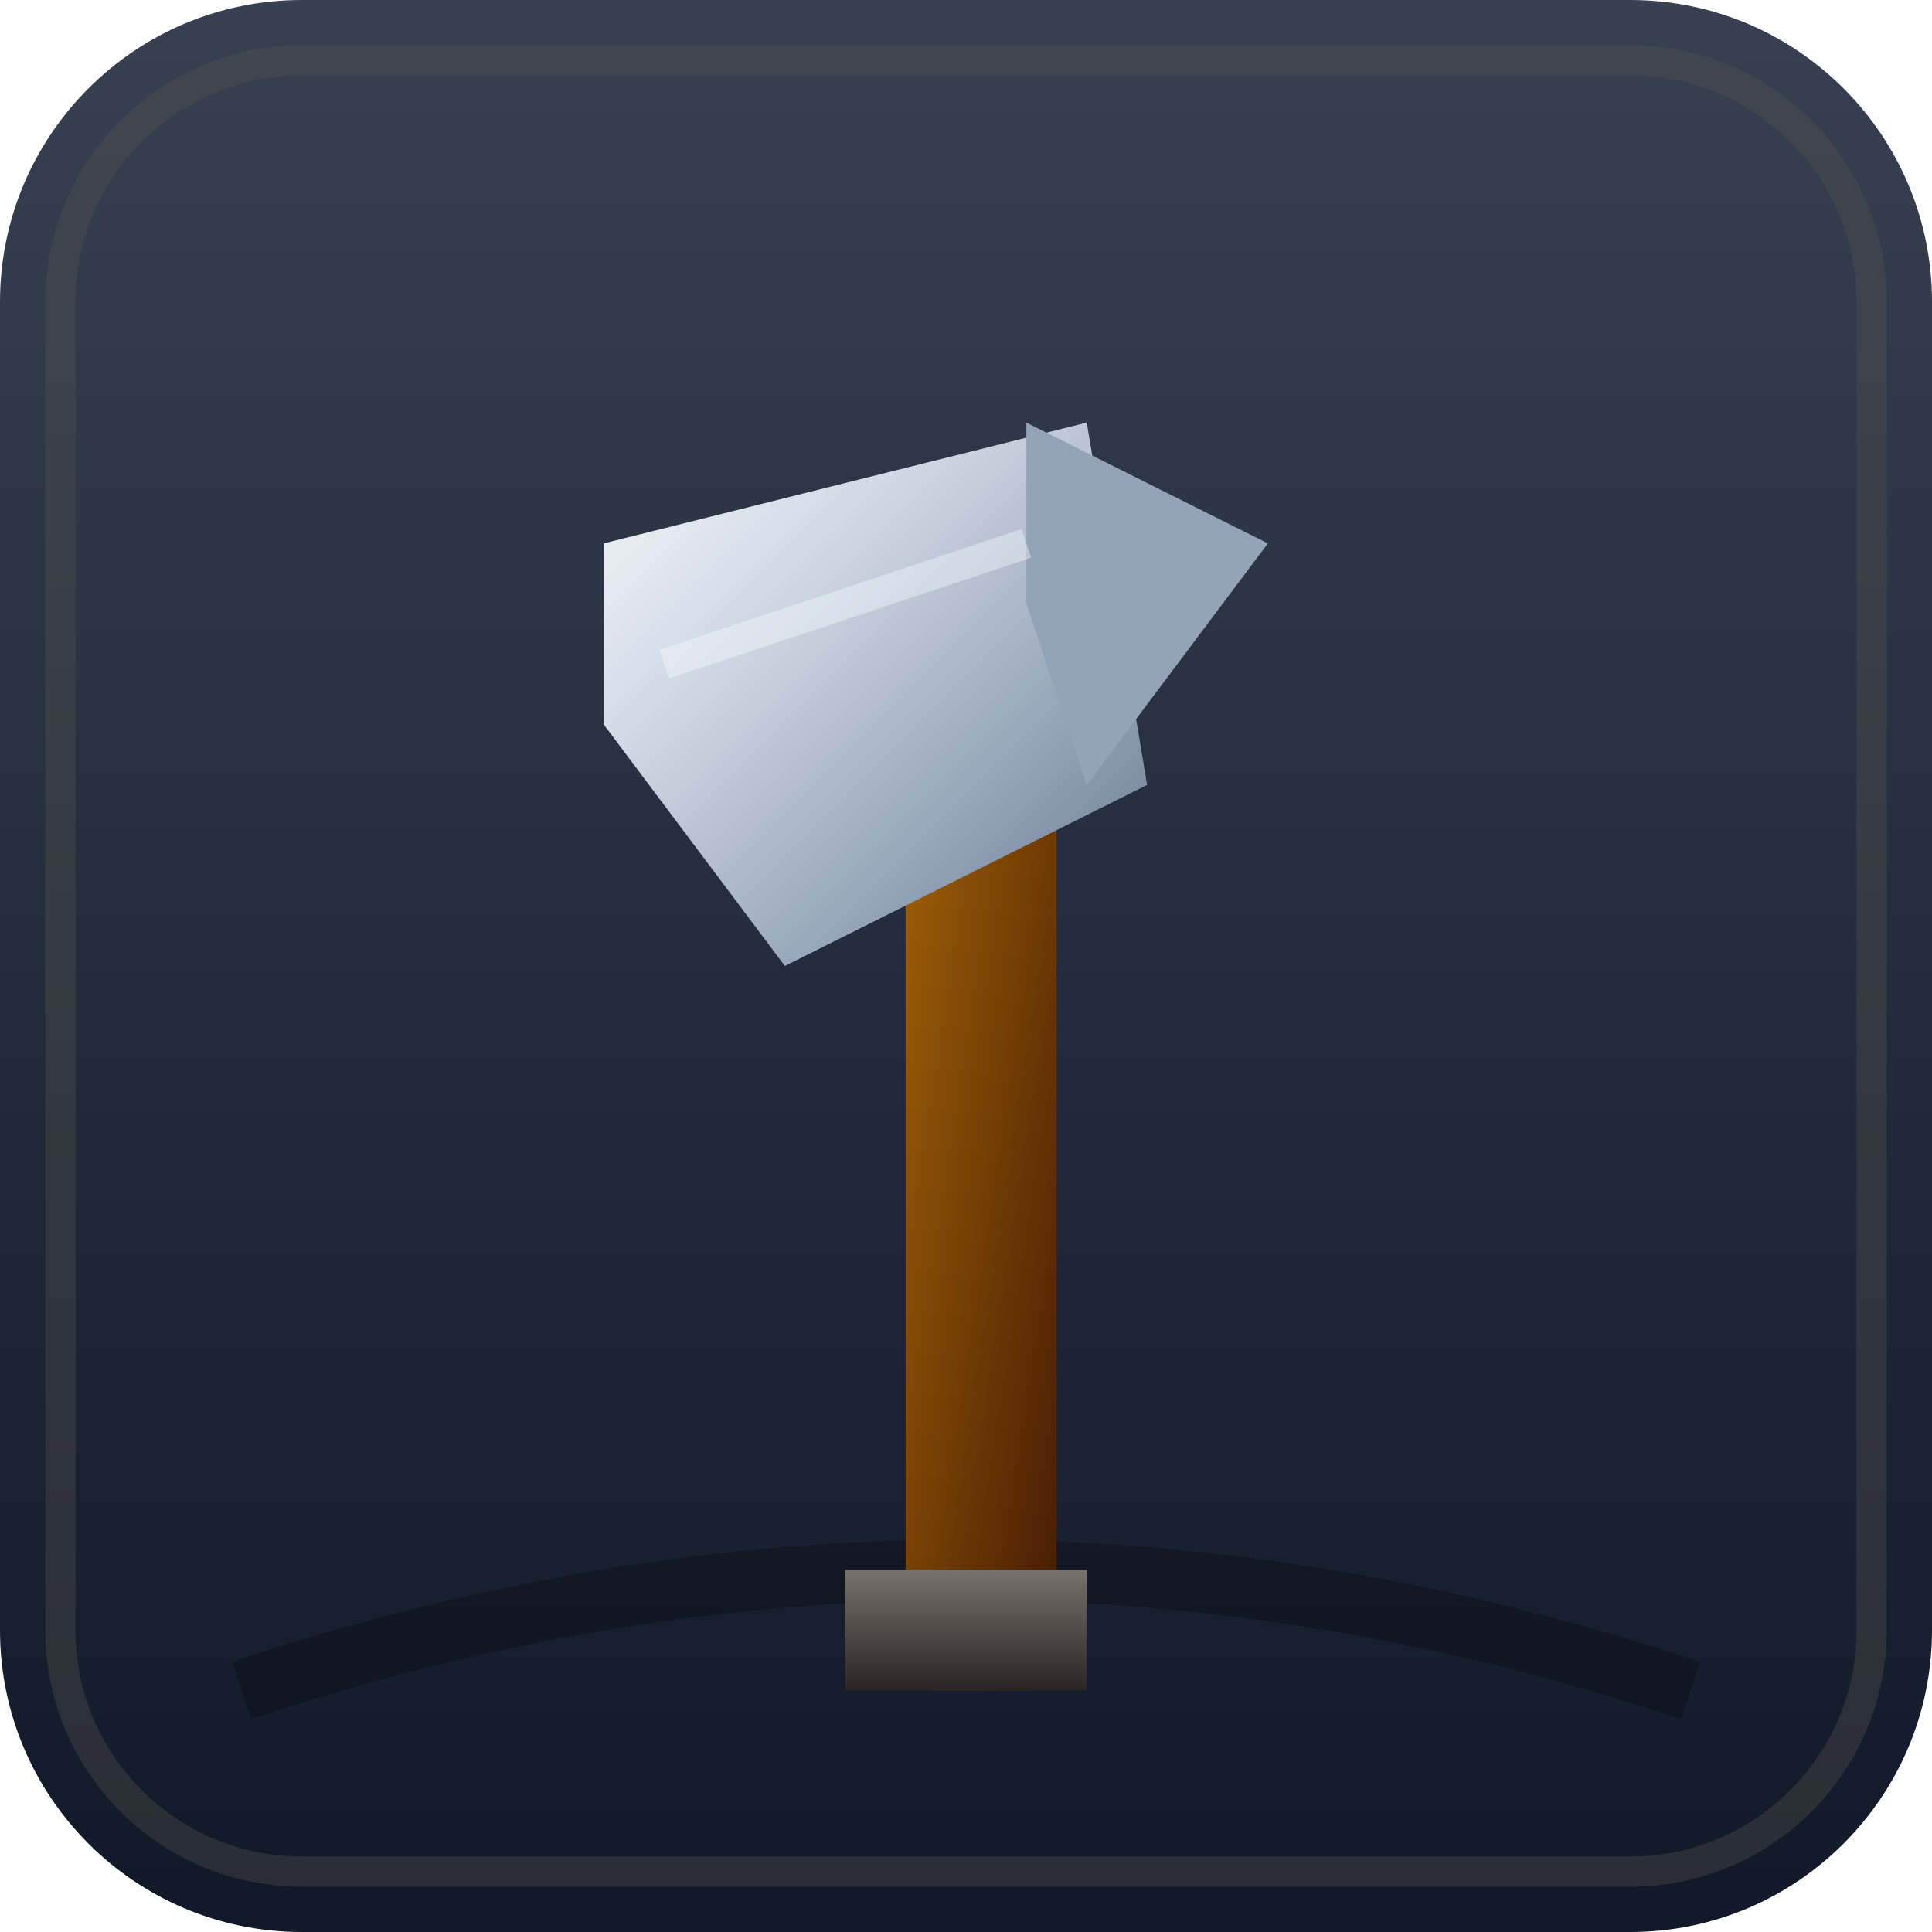
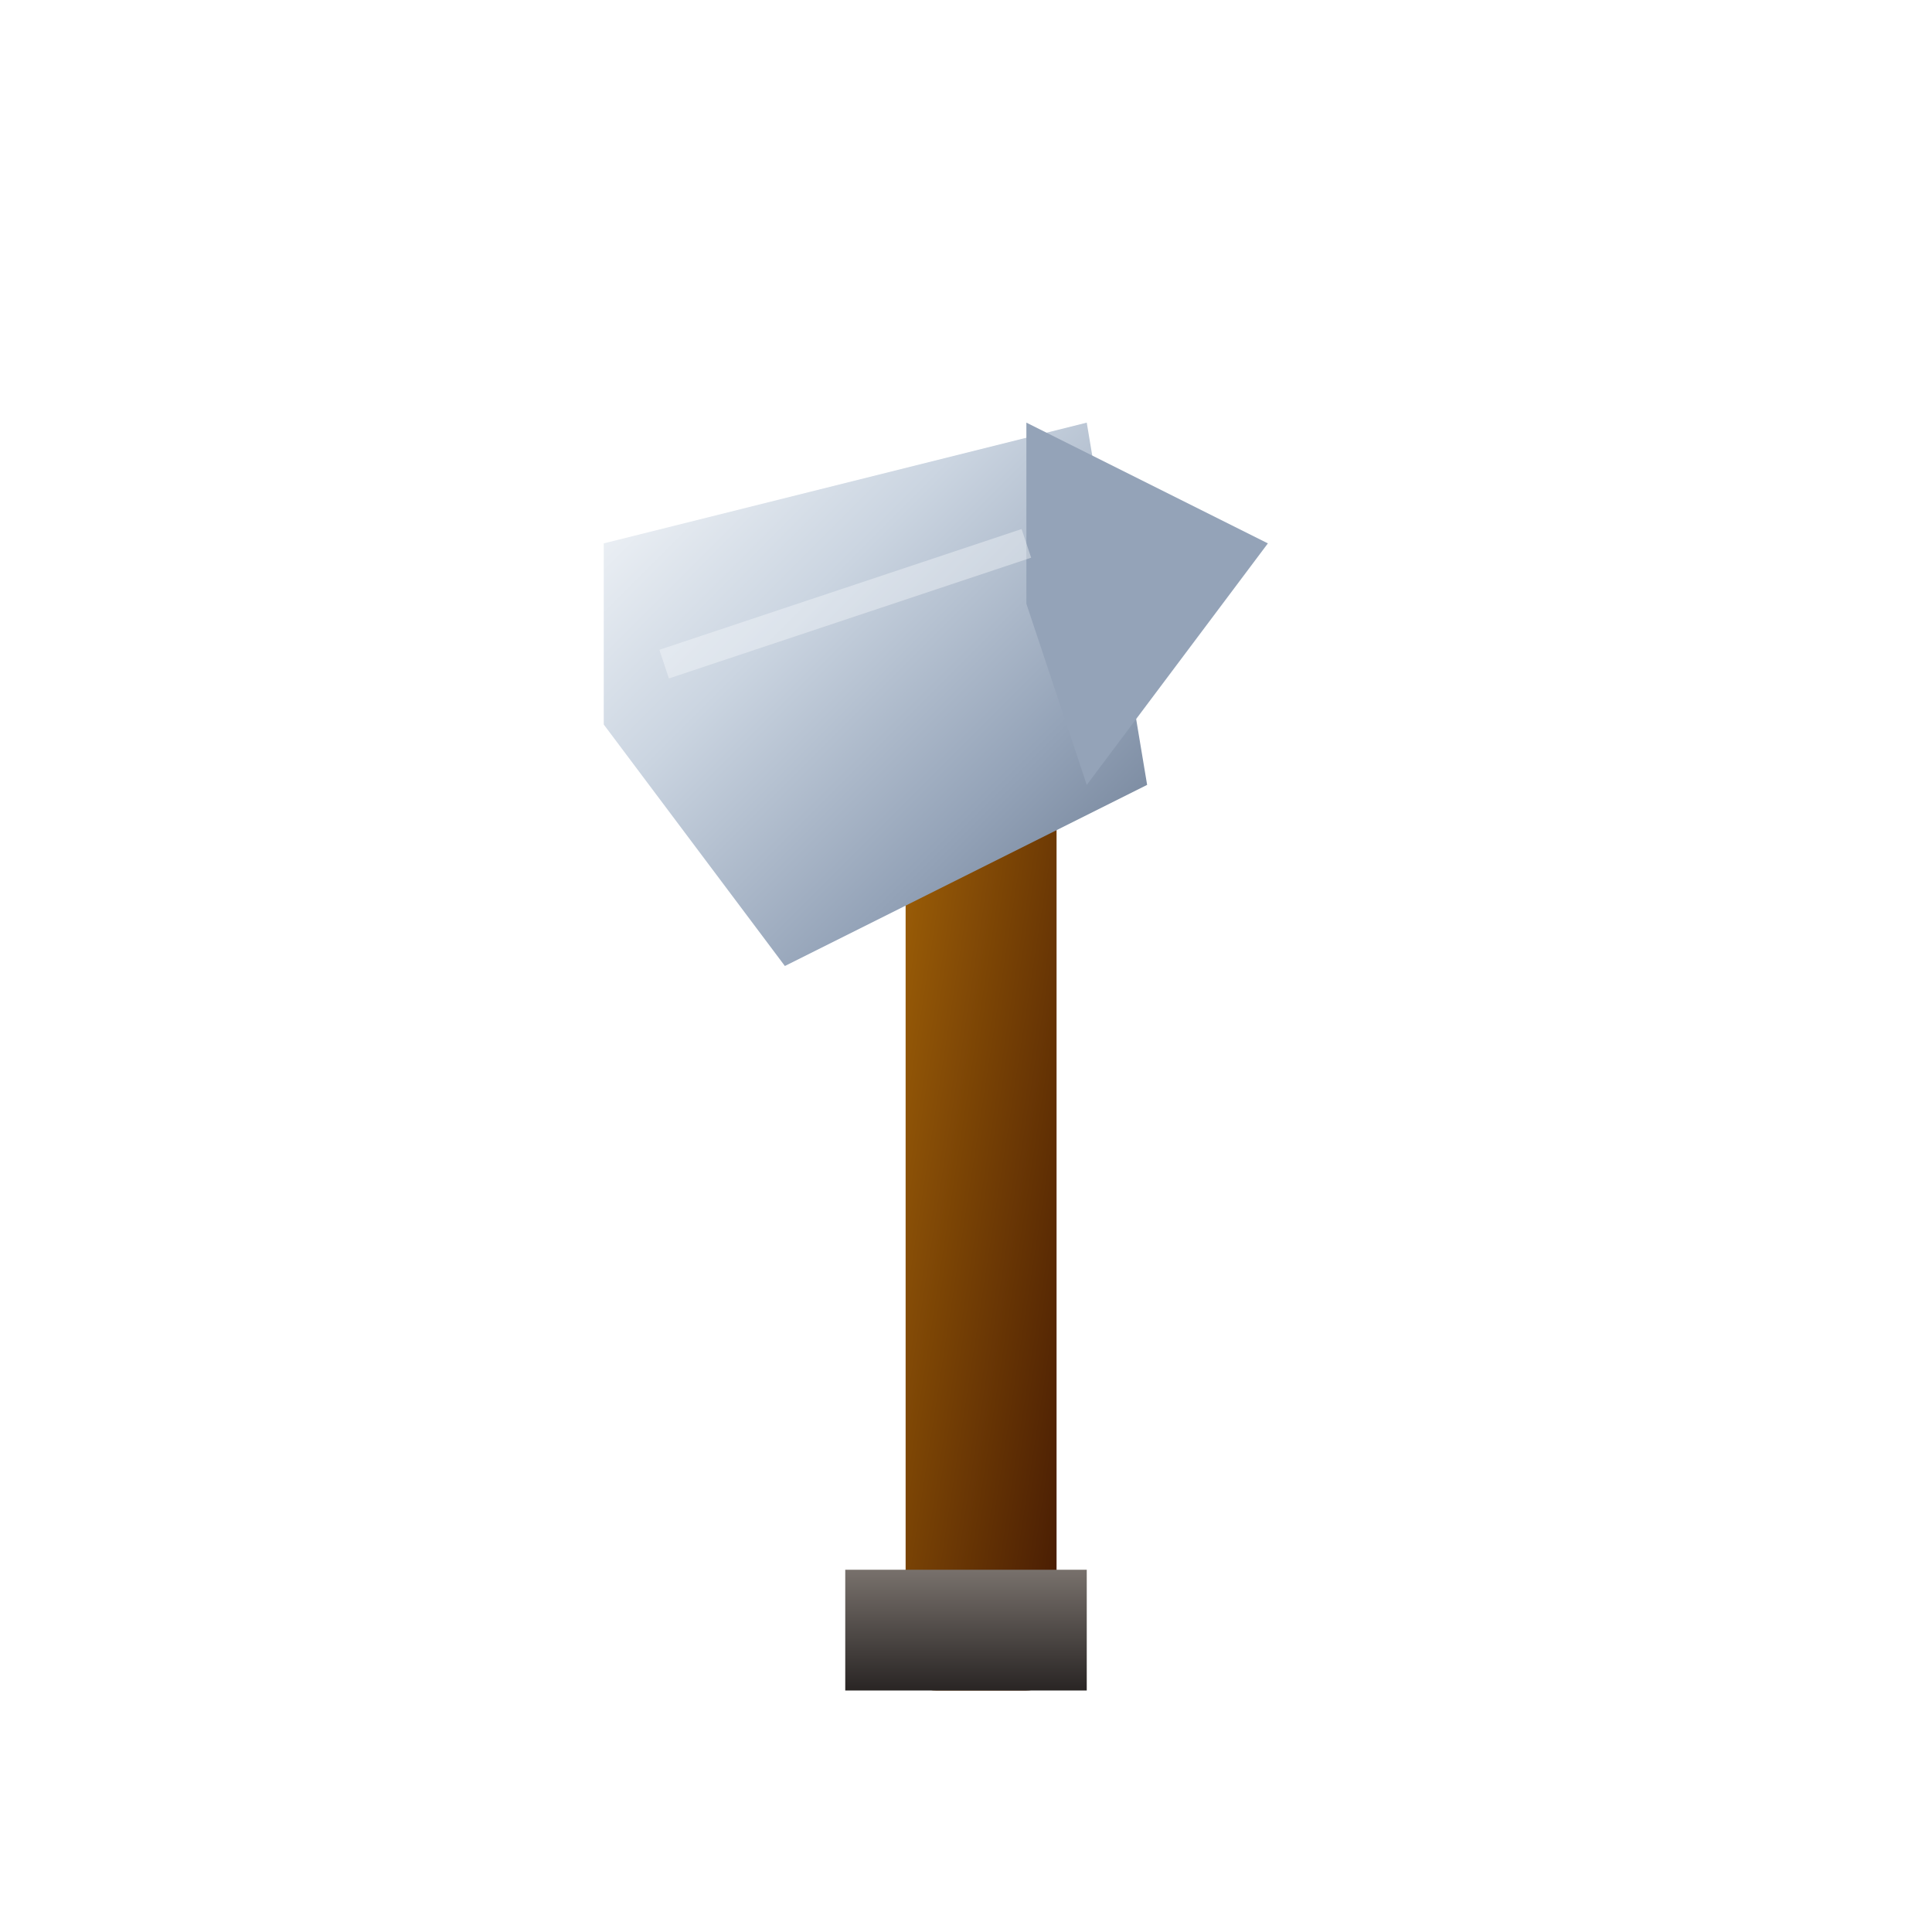
<svg xmlns="http://www.w3.org/2000/svg" viewBox="0 0 32 32" fill="none">
  <defs>
-     <linearGradient id="axe-bg" x1="0" y1="0" x2="0" y2="1">
-       <stop offset="0%" stop-color="#374151" />
-       <stop offset="100%" stop-color="#111827" />
-     </linearGradient>
    <linearGradient id="axe-steel" x1="0" y1="0" x2="1" y2="1">
      <stop offset="0%" stop-color="#f8fafc" />
      <stop offset="35%" stop-color="#cbd5e1" />
      <stop offset="70%" stop-color="#94a3b8" />
      <stop offset="100%" stop-color="#64748b" />
    </linearGradient>
    <linearGradient id="axe-steel-dark" x1="0" y1="0" x2="1" y2="0">
      <stop offset="0%" stop-color="#475569" />
      <stop offset="50%" stop-color="#e2e8f0" />
      <stop offset="100%" stop-color="#334155" />
    </linearGradient>
    <linearGradient id="axe-gold" x1="0" y1="0" x2="0" y2="1">
      <stop offset="0%" stop-color="#fde68a" />
      <stop offset="50%" stop-color="#d97706" />
      <stop offset="100%" stop-color="#92400e" />
    </linearGradient>
    <linearGradient id="axe-wood" x1="0" y1="0" x2="1" y2="1">
      <stop offset="0%" stop-color="#a16207" />
      <stop offset="100%" stop-color="#451a03" />
    </linearGradient>
    <linearGradient id="axe-leather" x1="0" y1="0" x2="0" y2="1">
      <stop offset="0%" stop-color="#78716c" />
      <stop offset="100%" stop-color="#292524" />
    </linearGradient>
    <linearGradient id="axe-cloth" x1="0" y1="0" x2="0" y2="1">
      <stop offset="0%" stop-color="#f5f5f4" />
      <stop offset="100%" stop-color="#a8a29e" />
    </linearGradient>
    <radialGradient id="axe-gem" cx="40%" cy="35%" r="65%">
      <stop offset="0%" stop-color="#e9d5ff" />
      <stop offset="45%" stop-color="#a78bfa" />
      <stop offset="100%" stop-color="#5b21b6" />
    </radialGradient>
    <filter id="axe-glow" x="-20%" y="-20%" width="140%" height="140%">
      <feGaussianBlur stdDeviation="0.6" result="b" />
      <feMerge>
        <feMergeNode in="b" />
        <feMergeNode in="SourceGraphic" />
      </feMerge>
    </filter>
  </defs>
-   <rect width="32" height="32" rx="5" fill="url(#axe-bg)" />
-   <rect x="1" y="1" width="30" height="30" rx="4" fill="none" stroke="#57534e" stroke-opacity="0.35" stroke-width="0.5" />
-   <path d="M4 28 Q16 24 28 28" stroke="#000" stroke-opacity="0.25" stroke-width="1" fill="none" />
  <rect x="15" y="12" width="2.5" height="16" rx="0.5" fill="url(#axe-wood)" />
  <path d="M10 9 L18 7 L19 13 L13 16 L10 12 Z" fill="url(#axe-steel)" />
  <path d="M17 7 L21 9 L18 13 L17 10 Z" fill="#94a3b8" />
  <path d="M11 11 L17 9" stroke="#f8fafc" stroke-width="0.5" opacity="0.4" />
  <rect x="14" y="26" width="4" height="2" fill="url(#axe-leather)" />
</svg>
